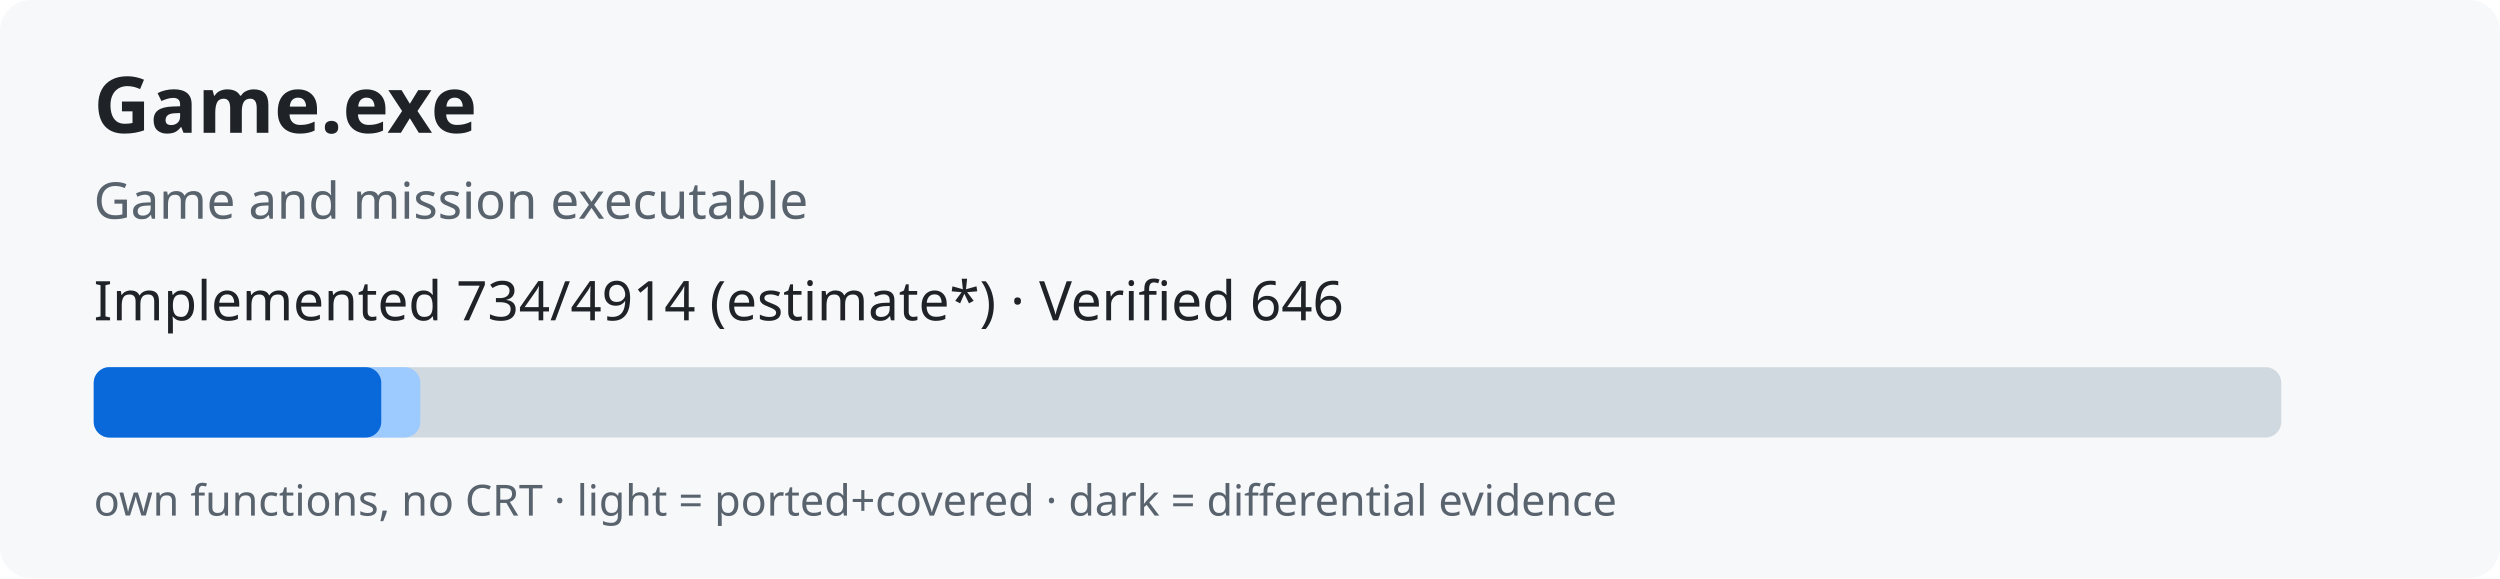
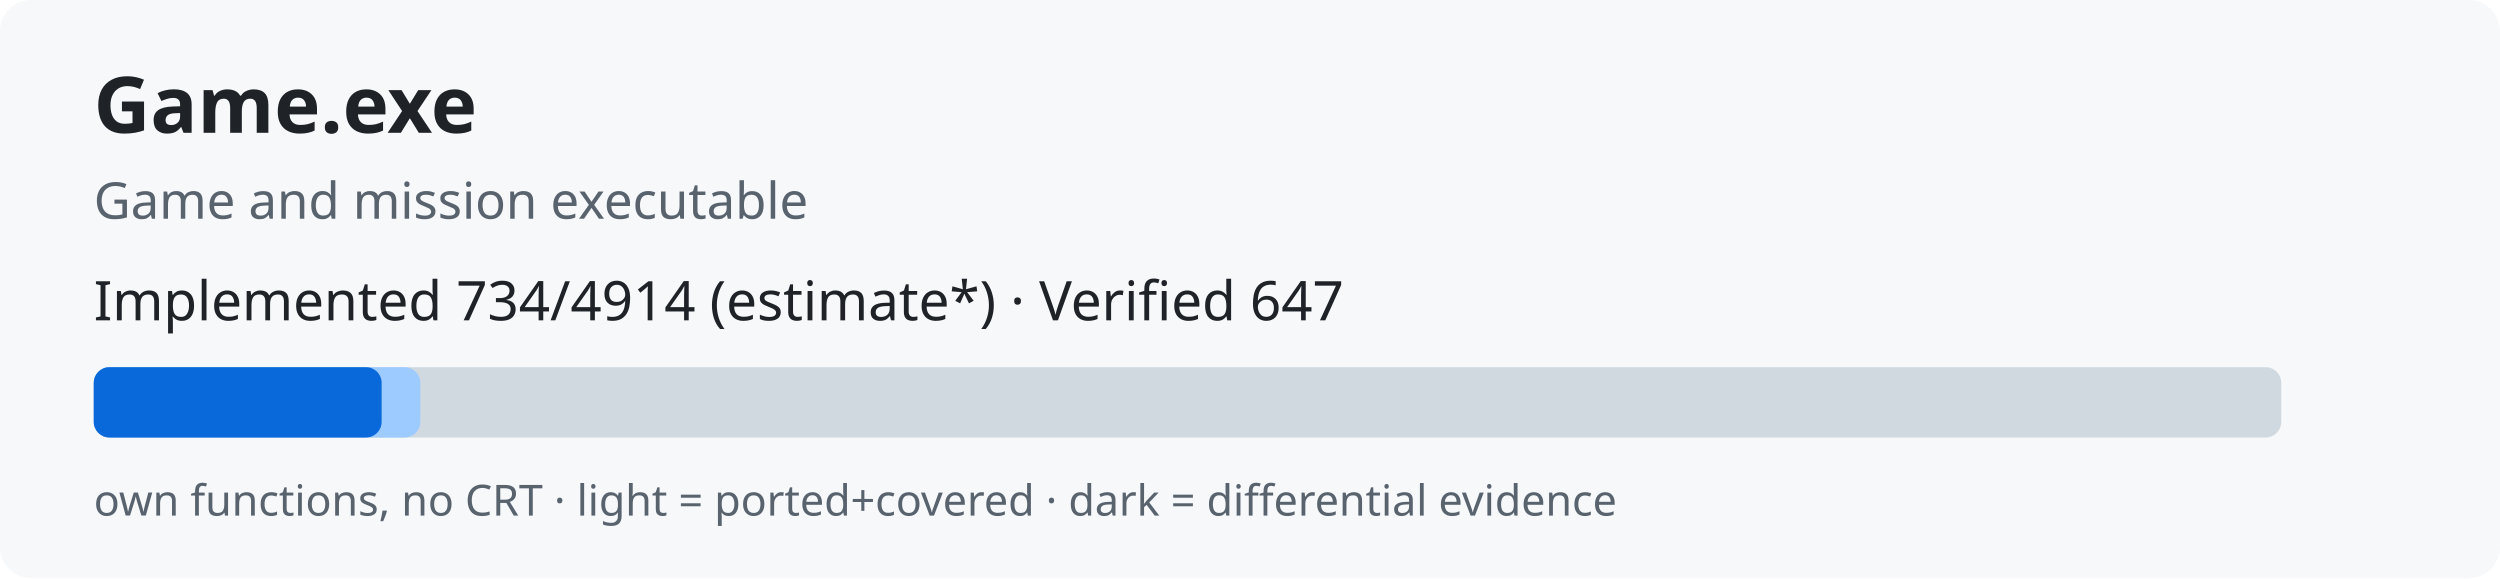
<svg xmlns="http://www.w3.org/2000/svg" width="640" height="148" role="img">
  <rect width="640" height="148" rx="8" fill="#f6f8fa" />
  <text x="24" y="34" font-family="sans-serif" font-size="20" font-weight="bold" fill="#1f2328">Game.exe</text>
  <text x="24" y="56" font-family="sans-serif" font-size="13" fill="#59636e">Game and mission executable</text>
-   <text x="24" y="82" font-family="sans-serif" font-size="14" fill="#1f2328">Implemented 734/4914 (estimate*) · Verified 646</text>
+   <text x="24" y="82" font-family="sans-serif" font-size="14" fill="#1f2328">Implemented 734/4914 (estimate*) · Verified 647</text>
  <rect x="24" y="94" width="560" height="18" rx="4" fill="#d1d9e0" />
  <rect x="24" y="94" width="83.6" height="18" rx="4" fill="#9ecbff" />
-   <rect x="24" y="94" width="73.6" height="18" rx="4" fill="#0969da" />
+   <rect x="24" y="94" width="73.7" height="18" rx="4" fill="#0969da" />
  <text x="24" y="132" font-family="sans-serif" font-size="11" fill="#59636e">own functions, no CRT · light = ported+covered · dark = differential evidence</text>
</svg>
